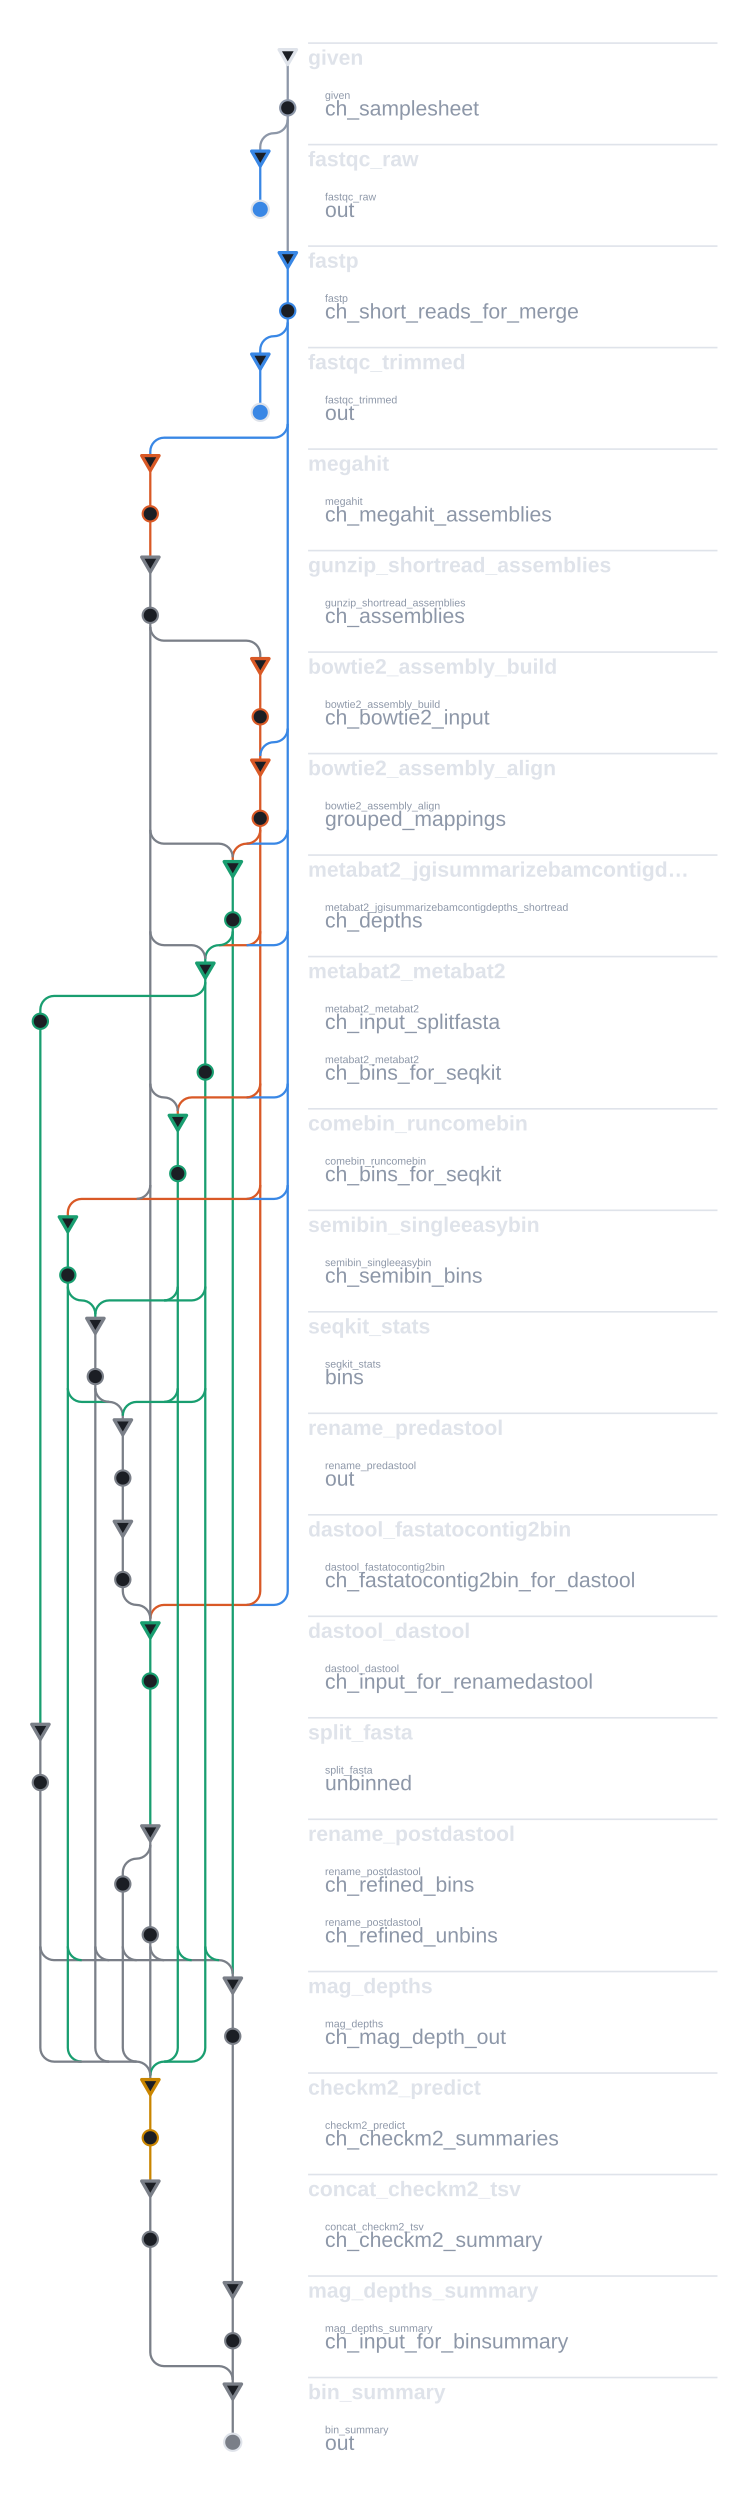
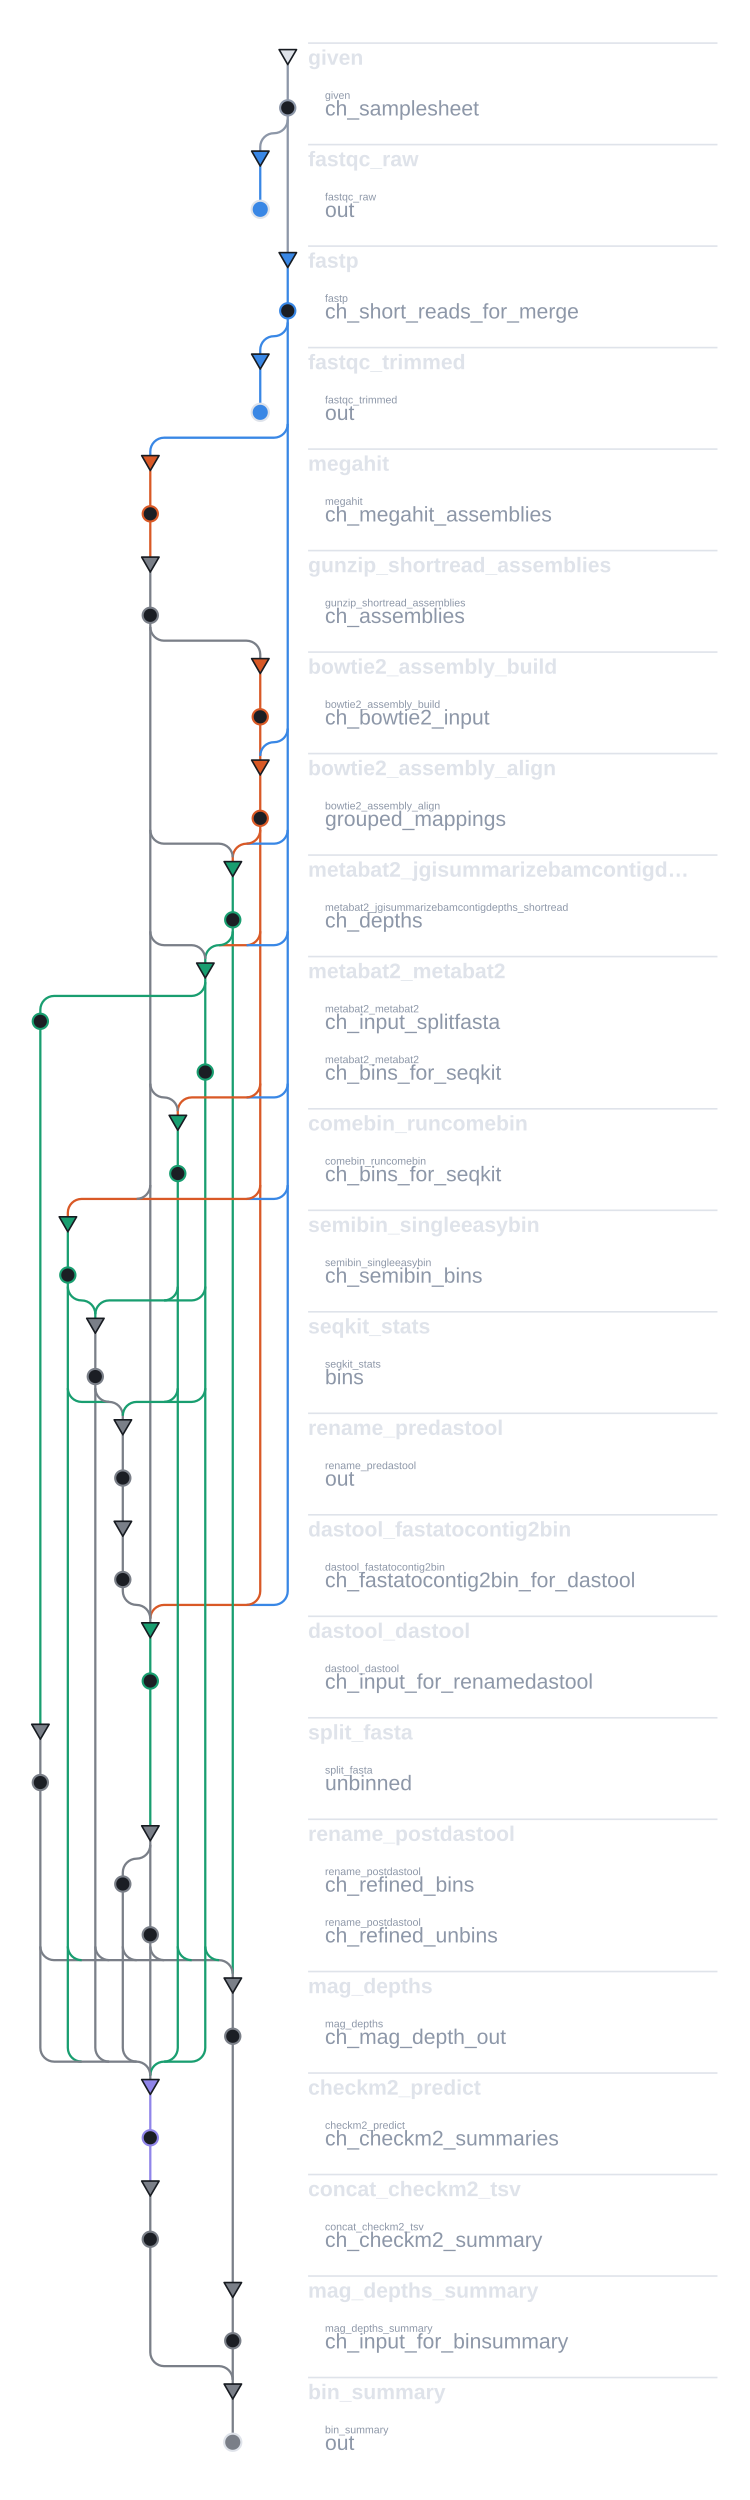
<svg xmlns="http://www.w3.org/2000/svg" width="461" height="1537" viewBox="0 0 461 1537">
  <g fill="none" stroke="#8D97A8" stroke-width="1.4" stroke-linejoin="round" stroke-linecap="butt">
    <path d="M 176.9,39.7 L 176.9,61.6" />
    <path d="M 176.9,71.0 L 176.9,73.5 L 176.9,155.3" />
    <path d="M 176.9,164.5 L 176.9,186.4" stroke="#3987e5" />
    <path d="M 176.9,195.8 L 176.9,198.2 L 176.9,260.6 L 176.9,447.9 L 176.9,510.2 L 176.9,572.6 L 176.9,666.2 L 176.9,728.6 L 176.9,978.2 A 8.5,8.5 0 0 1 168.5,986.7 L 151.6,986.7" stroke="#3987e5" />
    <path d="M 160.0,92.9 L 160.0,90.3 A 8.4,8.4 0 0 1 168.5,81.9 A 8.4,8.4 0 0 0 176.9,73.5" />
    <path d="M 160.0,102.1 L 160.0,123.4" stroke="#3987e5" />
    <path d="M 160.0,217.7 L 160.0,215.2 A 8.4,8.4 0 0 1 168.5,206.7 A 8.4,8.4 0 0 0 176.9,198.2" stroke="#3987e5" />
    <path d="M 160.0,226.9 L 160.0,248.2" stroke="#3987e5" />
    <path d="M 160.0,404.9 L 160.0,402.4 A 8.5,8.5 0 0 0 151.6,393.9 L 100.9,393.9 A 8.5,8.5 0 0 1 92.4,385.4" stroke="#7a7f88" />
    <path d="M 160.0,414.1 L 160.0,436.0" stroke="#d95926" />
    <path d="M 160.0,445.4 L 160.0,464.8 L 160.0,467.3" stroke="#d95926" />
    <path d="M 160.0,476.5 L 160.0,498.4" stroke="#d95926" />
    <path d="M 160.0,507.8 L 160.0,510.2 L 160.0,572.6 L 160.0,666.2 L 160.0,728.6 L 160.0,978.2 A 8.5,8.5 0 0 1 151.6,986.7 L 100.9,986.7 A 8.5,8.5 0 0 0 92.4,995.1" stroke="#d95926" />
    <path d="M 92.4,280.1 L 92.4,277.6 A 8.5,8.5 0 0 1 100.9,269.1 L 168.5,269.1 A 8.5,8.5 0 0 0 176.9,260.6" stroke="#3987e5" />
    <path d="M 92.4,289.3 L 92.4,311.2" stroke="#d95926" />
    <path d="M 92.4,320.6 L 92.4,342.5" stroke="#d95926" />
    <path d="M 92.4,351.7 L 92.4,373.6" stroke="#7a7f88" />
    <path d="M 92.4,383.0 L 92.4,385.4 L 92.4,510.2 L 92.4,572.6 L 92.4,666.2 L 92.4,728.6 L 92.4,995.1 L 92.4,997.7" stroke="#7a7f88" />
    <path d="M 92.4,1006.9 L 92.4,1028.8" stroke="#199e70" />
    <path d="M 92.4,1038.2 L 92.4,1122.5" stroke="#199e70" />
    <path d="M 92.4,1131.7 L 92.4,1134.2 L 92.4,1184.8" stroke="#7a7f88" />
    <path d="M 92.4,1194.2 L 92.4,1196.7 L 92.4,1276.0 L 92.4,1278.5" stroke="#7a7f88" />
-     <path d="M 92.4,1287.7 L 92.4,1309.6" stroke="#c98500" />
-     <path d="M 92.4,1319.0 L 92.4,1340.9" stroke="#c98500" />
+     <path d="M 92.4,1287.7 L 92.4,1309.6" stroke="#9085e9" />
+     <path d="M 92.4,1319.0 L 92.4,1340.9" stroke="#9085e9" />
    <path d="M 92.4,1350.1 L 92.4,1372.0" stroke="#7a7f88" />
    <path d="M 92.4,1381.4 L 92.4,1446.2 A 8.5,8.5 0 0 0 100.9,1454.7 L 134.7,1454.7 A 8.5,8.5 0 0 1 143.1,1463.2" stroke="#7a7f88" />
    <path d="M 151.6,518.7 L 168.5,518.7 A 8.5,8.5 0 0 0 176.9,510.2" stroke="#3987e5" />
    <path d="M 143.1,529.7 L 143.1,527.1 A 8.5,8.5 0 0 1 151.6,518.7 A 8.5,8.5 0 0 0 160.0,510.2" stroke="#d95926" />
    <path d="M 143.1,538.9 L 143.1,560.8" stroke="#199e70" />
    <path d="M 143.1,570.2 L 143.1,572.6 L 143.1,1213.5" stroke="#199e70" />
    <path d="M 143.1,1216.1 L 143.1,1213.5 A 8.5,8.5 0 0 0 134.7,1205.1 L 117.8,1205.1 L 100.9,1205.1 L 84.0,1205.1 L 67.1,1205.1 L 50.2,1205.1 L 33.3,1205.1 A 8.5,8.5 0 0 1 24.8,1196.7" stroke="#7a7f88" />
    <path d="M 143.1,1225.3 L 143.1,1247.2" stroke="#7a7f88" />
    <path d="M 143.1,1256.6 L 143.1,1403.3" stroke="#7a7f88" />
    <path d="M 143.1,1412.5 L 143.1,1434.4" stroke="#7a7f88" />
    <path d="M 143.1,1443.8 L 143.1,1463.2 L 143.1,1465.7" stroke="#7a7f88" />
    <path d="M 143.1,1474.9 L 143.1,1496.2" stroke="#7a7f88" />
    <path d="M 134.7,581.1 L 151.6,581.1 A 8.5,8.5 0 0 0 160.0,572.6" stroke="#d95926" />
    <path d="M 151.6,581.1 L 168.5,581.1 A 8.5,8.5 0 0 0 176.9,572.6" stroke="#3987e5" />
    <path d="M 126.2,592.1 L 126.2,589.5 A 8.4,8.4 0 0 1 134.7,581.1 A 8.4,8.4 0 0 0 143.1,572.6" stroke="#199e70" />
    <path d="M 126.2,601.3 L 126.2,603.9 L 126.2,654.4" stroke="#199e70" />
    <path d="M 126.2,663.8 L 126.2,791.0 L 126.2,853.5 L 126.2,1196.7 L 126.2,1259.0 A 8.5,8.5 0 0 1 117.8,1267.5 L 100.9,1267.5 A 8.5,8.5 0 0 0 92.4,1276.0" stroke="#199e70" />
    <path d="M 151.6,674.7 L 168.5,674.7 A 8.5,8.5 0 0 0 176.9,666.2" stroke="#3987e5" />
    <path d="M 109.3,685.7 L 109.3,683.1 A 8.5,8.5 0 0 1 117.8,674.7 L 151.6,674.7 A 8.5,8.5 0 0 0 160.0,666.2" stroke="#d95926" />
    <path d="M 109.3,694.9 L 109.3,716.8" stroke="#199e70" />
    <path d="M 109.3,726.2 L 109.3,791.0 L 109.3,853.5 L 109.3,1196.7 L 109.3,1259.0 A 8.5,8.5 0 0 1 100.9,1267.5" stroke="#199e70" />
    <path d="M 151.6,737.1 L 168.5,737.1 A 8.5,8.5 0 0 0 176.9,728.6" stroke="#3987e5" />
    <path d="M 41.7,748.1 L 41.7,745.5 A 8.5,8.5 0 0 1 50.2,737.1 L 84.0,737.1 L 151.6,737.1 A 8.5,8.5 0 0 0 160.0,728.6" stroke="#d95926" />
    <path d="M 41.7,757.3 L 41.7,779.2" stroke="#199e70" />
    <path d="M 41.7,788.6 L 41.7,791.0 L 41.7,853.5 L 41.7,1196.7 L 41.7,1259.0 A 8.5,8.5 0 0 0 50.2,1267.5" stroke="#199e70" />
    <path d="M 24.8,623.2 L 24.8,620.8 A 8.5,8.5 0 0 1 33.3,612.3 L 117.8,612.3 A 8.5,8.5 0 0 0 126.2,603.9" stroke="#199e70" />
    <path d="M 24.8,632.6 L 24.8,1060.1" stroke="#199e70" />
    <path d="M 24.8,1069.3 L 24.8,1091.2" stroke="#7a7f88" />
    <path d="M 24.8,1100.6 L 24.8,1196.7 L 24.8,1259.0 A 8.5,8.5 0 0 0 33.3,1267.5 L 50.2,1267.5 L 67.1,1267.5 L 84.0,1267.5 A 8.5,8.5 0 0 1 92.4,1276.0" stroke="#7a7f88" />
    <path d="M 58.6,810.5 L 58.6,808.0 A 8.5,8.5 0 0 1 67.1,799.5 L 100.9,799.5 L 117.8,799.5 A 8.5,8.5 0 0 0 126.2,791.0" stroke="#199e70" />
    <path d="M 58.6,819.7 L 58.6,841.6" stroke="#7a7f88" />
    <path d="M 58.6,851.0 L 58.6,853.5 L 58.6,1196.7 L 58.6,1259.0 A 8.5,8.5 0 0 0 67.1,1267.5" stroke="#7a7f88" />
    <path d="M 67.1,861.9 L 50.2,861.9 A 8.5,8.5 0 0 1 41.7,853.5" stroke="#199e70" />
    <path d="M 75.5,872.9 L 75.5,870.4 A 8.4,8.4 0 0 0 67.1,861.9 A 8.4,8.4 0 0 1 58.6,853.5" stroke="#7a7f88" />
    <path d="M 75.5,882.1 L 75.5,904.0" stroke="#7a7f88" />
    <path d="M 75.5,913.4 L 75.5,935.3" stroke="#7a7f88" />
    <path d="M 75.5,944.5 L 75.5,966.4" stroke="#7a7f88" />
    <path d="M 75.5,975.8 L 75.5,978.2 A 8.5,8.5 0 0 0 84.0,986.7 A 8.5,8.5 0 0 1 92.4,995.1" stroke="#7a7f88" />
    <path d="M 75.5,1153.6 L 75.5,1151.2 A 8.5,8.5 0 0 1 84.0,1142.7 A 8.5,8.5 0 0 0 92.4,1134.2" stroke="#7a7f88" />
    <path d="M 75.5,1163.0 L 75.5,1196.7 L 75.5,1259.0 A 8.5,8.5 0 0 0 84.0,1267.5" stroke="#7a7f88" />
    <path d="M 176.9,447.9 A 8.4,8.4 0 0 1 168.5,456.3 A 8.4,8.4 0 0 0 160.0,464.8" stroke="#3987e5" />
    <path d="M 92.4,510.2 A 8.5,8.5 0 0 0 100.9,518.7 L 134.7,518.7 A 8.5,8.5 0 0 1 143.1,527.1" stroke="#7a7f88" />
    <path d="M 92.4,572.6 A 8.5,8.5 0 0 0 100.9,581.1 L 117.8,581.1 A 8.5,8.5 0 0 1 126.2,589.5" stroke="#7a7f88" />
    <path d="M 92.4,666.2 A 8.5,8.5 0 0 0 100.9,674.7 A 8.5,8.5 0 0 1 109.3,683.1" stroke="#7a7f88" />
    <path d="M 92.4,728.6 A 8.5,8.5 0 0 1 84.0,737.1" stroke="#7a7f88" />
    <path d="M 126.2,853.5 A 8.5,8.5 0 0 1 117.8,861.9 L 100.9,861.9 L 84.0,861.9 A 8.5,8.5 0 0 0 75.5,870.4" stroke="#199e70" />
    <path d="M 126.2,1196.7 A 8.4,8.4 0 0 0 134.7,1205.1" stroke="#199e70" />
    <path d="M 109.3,791.0 A 8.5,8.5 0 0 1 100.9,799.5" stroke="#199e70" />
    <path d="M 109.3,853.5 A 8.5,8.5 0 0 1 100.9,861.9" stroke="#199e70" />
    <path d="M 109.3,1196.7 A 8.5,8.5 0 0 0 117.8,1205.1" stroke="#199e70" />
    <path d="M 41.7,791.0 A 8.4,8.4 0 0 0 50.2,799.5 A 8.4,8.4 0 0 1 58.6,808.0" stroke="#199e70" />
    <path d="M 41.7,1196.7 A 8.5,8.5 0 0 0 50.2,1205.1" stroke="#199e70" />
    <path d="M 58.6,1196.7 A 8.5,8.5 0 0 0 67.1,1205.1" stroke="#7a7f88" />
    <path d="M 75.5,1196.7 A 8.5,8.5 0 0 0 84.0,1205.1" stroke="#7a7f88" />
    <path d="M 92.4,1196.7 A 8.5,8.5 0 0 0 100.9,1205.1" stroke="#7a7f88" />
  </g>
  <g>
-     <polygon points="171.6,30.5 182.3,30.5 176.9,39.7" fill="#1B1E24" stroke="#DFE3EA" stroke-width="2.0" stroke-linejoin="round" />
+     <polygon points="171.6,30.5 182.3,30.5 176.9,39.7" fill="#dfe3ea" stroke="#171b21" stroke-width="1.0" stroke-linejoin="round" />
    <line x1="189.4" y1="26.5" x2="441.1" y2="26.5" stroke="#DFE3EA" stroke-width="1" />
    <text x="189.4" y="39.8" font-family="Arial" font-size="13" fill="#DFE3EA" font-weight="600" text-anchor="start">given</text>
  </g>
  <g>
    <circle cx="176.9" cy="66.3" r="4.7" fill="#1B1E24" stroke="#8D97A8" stroke-width="1.3" />
    <text x="199.8" y="60.8" font-family="Arial" font-size="6.5" fill="#8D97A8" text-anchor="start">given</text>
    <text x="199.8" y="71.0" font-family="Arial" font-size="13" fill="#8D97A8" font-weight="normal" text-anchor="start">ch_samplesheet</text>
  </g>
  <g>
-     <polygon points="154.7,92.9 165.4,92.9 160.0,102.1" fill="#1B1E24" stroke="#3987e5" stroke-width="2.0" stroke-linejoin="round" />
+     <polygon points="154.7,92.9 165.4,92.9 160.0,102.1" fill="#3987e5" stroke="#171b21" stroke-width="1.0" stroke-linejoin="round" />
    <line x1="189.4" y1="88.9" x2="441.1" y2="88.9" stroke="#DFE3EA" stroke-width="1" />
    <text x="189.4" y="102.2" font-family="Arial" font-size="13" fill="#DFE3EA" font-weight="600" text-anchor="start">fastqc_raw</text>
  </g>
  <g>
    <circle cx="160.0" cy="128.7" r="5.3" fill="#3987e5" stroke="#DFE3EA" stroke-width="1.3" />
    <text x="199.8" y="123.2" font-family="Arial" font-size="6.5" fill="#8D97A8" text-anchor="start">fastqc_raw</text>
    <text x="199.8" y="133.4" font-family="Arial" font-size="13" fill="#8D97A8" font-weight="normal" text-anchor="start">out</text>
  </g>
  <g>
-     <polygon points="171.6,155.3 182.3,155.3 176.9,164.5" fill="#1B1E24" stroke="#3987e5" stroke-width="2.0" stroke-linejoin="round" />
+     <polygon points="171.6,155.3 182.3,155.3 176.9,164.5" fill="#3987e5" stroke="#171b21" stroke-width="1.0" stroke-linejoin="round" />
    <line x1="189.4" y1="151.3" x2="441.1" y2="151.3" stroke="#DFE3EA" stroke-width="1" />
    <text x="189.4" y="164.6" font-family="Arial" font-size="13" fill="#DFE3EA" font-weight="600" text-anchor="start">fastp</text>
  </g>
  <g>
    <circle cx="176.9" cy="191.1" r="4.7" fill="#1B1E24" stroke="#3987e5" stroke-width="1.3" />
    <text x="199.8" y="185.6" font-family="Arial" font-size="6.5" fill="#8D97A8" text-anchor="start">fastp</text>
    <text x="199.8" y="195.8" font-family="Arial" font-size="13" fill="#8D97A8" font-weight="normal" text-anchor="start">ch_short_reads_for_merge</text>
  </g>
  <g>
-     <polygon points="154.7,217.7 165.4,217.7 160.0,226.9" fill="#1B1E24" stroke="#3987e5" stroke-width="2.0" stroke-linejoin="round" />
+     <polygon points="154.7,217.7 165.4,217.7 160.0,226.9" fill="#3987e5" stroke="#171b21" stroke-width="1.0" stroke-linejoin="round" />
    <line x1="189.4" y1="213.7" x2="441.1" y2="213.7" stroke="#DFE3EA" stroke-width="1" />
    <text x="189.4" y="227.0" font-family="Arial" font-size="13" fill="#DFE3EA" font-weight="600" text-anchor="start">fastqc_trimmed</text>
  </g>
  <g>
    <circle cx="160.0" cy="253.5" r="5.3" fill="#3987e5" stroke="#DFE3EA" stroke-width="1.3" />
    <text x="199.8" y="248.0" font-family="Arial" font-size="6.5" fill="#8D97A8" text-anchor="start">fastqc_trimmed</text>
    <text x="199.8" y="258.2" font-family="Arial" font-size="13" fill="#8D97A8" font-weight="normal" text-anchor="start">out</text>
  </g>
  <g>
-     <polygon points="87.1,280.1 97.8,280.1 92.4,289.3" fill="#1B1E24" stroke="#d95926" stroke-width="2.0" stroke-linejoin="round" />
+     <polygon points="87.1,280.1 97.8,280.1 92.4,289.3" fill="#d95926" stroke="#171b21" stroke-width="1.0" stroke-linejoin="round" />
    <line x1="189.4" y1="276.1" x2="441.1" y2="276.1" stroke="#DFE3EA" stroke-width="1" />
    <text x="189.4" y="289.4" font-family="Arial" font-size="13" fill="#DFE3EA" font-weight="600" text-anchor="start">megahit</text>
  </g>
  <g>
    <circle cx="92.4" cy="315.9" r="4.7" fill="#1B1E24" stroke="#d95926" stroke-width="1.3" />
    <text x="199.8" y="310.4" font-family="Arial" font-size="6.5" fill="#8D97A8" text-anchor="start">megahit</text>
    <text x="199.8" y="320.6" font-family="Arial" font-size="13" fill="#8D97A8" font-weight="normal" text-anchor="start">ch_megahit_assemblies</text>
  </g>
  <g>
-     <polygon points="87.1,342.5 97.8,342.5 92.4,351.7" fill="#1B1E24" stroke="#7a7f88" stroke-width="2.0" stroke-linejoin="round" />
+     <polygon points="87.1,342.5 97.8,342.5 92.4,351.7" fill="#7a7f88" stroke="#171b21" stroke-width="1.0" stroke-linejoin="round" />
    <line x1="189.4" y1="338.5" x2="441.1" y2="338.5" stroke="#DFE3EA" stroke-width="1" />
    <text x="189.4" y="351.8" font-family="Arial" font-size="13" fill="#DFE3EA" font-weight="600" text-anchor="start">gunzip_shortread_assemblies</text>
  </g>
  <g>
    <circle cx="92.4" cy="378.3" r="4.7" fill="#1B1E24" stroke="#7a7f88" stroke-width="1.3" />
    <text x="199.8" y="372.8" font-family="Arial" font-size="6.5" fill="#8D97A8" text-anchor="start">gunzip_shortread_assemblies</text>
    <text x="199.8" y="383.0" font-family="Arial" font-size="13" fill="#8D97A8" font-weight="normal" text-anchor="start">ch_assemblies</text>
  </g>
  <g>
-     <polygon points="154.7,404.9 165.4,404.9 160.0,414.1" fill="#1B1E24" stroke="#d95926" stroke-width="2.0" stroke-linejoin="round" />
+     <polygon points="154.7,404.9 165.4,404.9 160.0,414.1" fill="#d95926" stroke="#171b21" stroke-width="1.0" stroke-linejoin="round" />
    <line x1="189.4" y1="400.9" x2="441.1" y2="400.9" stroke="#DFE3EA" stroke-width="1" />
    <text x="189.4" y="414.2" font-family="Arial" font-size="13" fill="#DFE3EA" font-weight="600" text-anchor="start">bowtie2_assembly_build</text>
  </g>
  <g>
    <circle cx="160.0" cy="440.7" r="4.7" fill="#1B1E24" stroke="#d95926" stroke-width="1.3" />
    <text x="199.8" y="435.2" font-family="Arial" font-size="6.5" fill="#8D97A8" text-anchor="start">bowtie2_assembly_build</text>
    <text x="199.8" y="445.4" font-family="Arial" font-size="13" fill="#8D97A8" font-weight="normal" text-anchor="start">ch_bowtie2_input</text>
  </g>
  <g>
-     <polygon points="154.7,467.3 165.4,467.3 160.0,476.5" fill="#1B1E24" stroke="#d95926" stroke-width="2.0" stroke-linejoin="round" />
+     <polygon points="154.7,467.3 165.4,467.3 160.0,476.5" fill="#d95926" stroke="#171b21" stroke-width="1.0" stroke-linejoin="round" />
    <line x1="189.4" y1="463.3" x2="441.1" y2="463.3" stroke="#DFE3EA" stroke-width="1" />
    <text x="189.4" y="476.6" font-family="Arial" font-size="13" fill="#DFE3EA" font-weight="600" text-anchor="start">bowtie2_assembly_align</text>
  </g>
  <g>
    <circle cx="160.0" cy="503.1" r="4.7" fill="#1B1E24" stroke="#d95926" stroke-width="1.3" />
    <text x="199.8" y="497.6" font-family="Arial" font-size="6.5" fill="#8D97A8" text-anchor="start">bowtie2_assembly_align</text>
    <text x="199.8" y="507.8" font-family="Arial" font-size="13" fill="#8D97A8" font-weight="normal" text-anchor="start">grouped_mappings</text>
  </g>
  <g>
-     <polygon points="137.8,529.7 148.5,529.7 143.1,538.9" fill="#1B1E24" stroke="#199e70" stroke-width="2.0" stroke-linejoin="round" />
+     <polygon points="137.8,529.7 148.5,529.7 143.1,538.9" fill="#199e70" stroke="#171b21" stroke-width="1.0" stroke-linejoin="round" />
    <line x1="189.4" y1="525.7" x2="441.1" y2="525.7" stroke="#DFE3EA" stroke-width="1" />
    <text x="189.4" y="539.0" font-family="Arial" font-size="13" fill="#DFE3EA" font-weight="600" text-anchor="start">metabat2_jgisummarizebamcontigd…</text>
  </g>
  <g>
    <circle cx="143.1" cy="565.5" r="4.7" fill="#1B1E24" stroke="#199e70" stroke-width="1.3" />
    <text x="199.8" y="560.0" font-family="Arial" font-size="6.5" fill="#8D97A8" text-anchor="start">metabat2_jgisummarizebamcontigdepths_shortread</text>
    <text x="199.8" y="570.2" font-family="Arial" font-size="13" fill="#8D97A8" font-weight="normal" text-anchor="start">ch_depths</text>
  </g>
  <g>
-     <polygon points="120.9,592.1 131.6,592.1 126.2,601.3" fill="#1B1E24" stroke="#199e70" stroke-width="2.0" stroke-linejoin="round" />
+     <polygon points="120.9,592.1 131.6,592.1 126.2,601.3" fill="#199e70" stroke="#171b21" stroke-width="1.0" stroke-linejoin="round" />
    <line x1="189.4" y1="588.1" x2="441.1" y2="588.1" stroke="#DFE3EA" stroke-width="1" />
    <text x="189.4" y="601.4" font-family="Arial" font-size="13" fill="#DFE3EA" font-weight="600" text-anchor="start">metabat2_metabat2</text>
  </g>
  <g>
    <circle cx="24.8" cy="627.9" r="4.7" fill="#1B1E24" stroke="#199e70" stroke-width="1.3" />
    <text x="199.8" y="622.4" font-family="Arial" font-size="6.5" fill="#8D97A8" text-anchor="start">metabat2_metabat2</text>
    <text x="199.8" y="632.6" font-family="Arial" font-size="13" fill="#8D97A8" font-weight="normal" text-anchor="start">ch_input_splitfasta</text>
  </g>
  <g>
    <circle cx="126.2" cy="659.1" r="4.7" fill="#1B1E24" stroke="#199e70" stroke-width="1.3" />
    <text x="199.8" y="653.6" font-family="Arial" font-size="6.5" fill="#8D97A8" text-anchor="start">metabat2_metabat2</text>
    <text x="199.8" y="663.8" font-family="Arial" font-size="13" fill="#8D97A8" font-weight="normal" text-anchor="start">ch_bins_for_seqkit</text>
  </g>
  <g>
-     <polygon points="104.0,685.7 114.7,685.7 109.3,694.9" fill="#1B1E24" stroke="#199e70" stroke-width="2.0" stroke-linejoin="round" />
+     <polygon points="104.0,685.7 114.7,685.7 109.3,694.9" fill="#199e70" stroke="#171b21" stroke-width="1.0" stroke-linejoin="round" />
    <line x1="189.4" y1="681.7" x2="441.1" y2="681.7" stroke="#DFE3EA" stroke-width="1" />
    <text x="189.4" y="695.0" font-family="Arial" font-size="13" fill="#DFE3EA" font-weight="600" text-anchor="start">comebin_runcomebin</text>
  </g>
  <g>
    <circle cx="109.3" cy="721.5" r="4.7" fill="#1B1E24" stroke="#199e70" stroke-width="1.3" />
    <text x="199.8" y="716.0" font-family="Arial" font-size="6.5" fill="#8D97A8" text-anchor="start">comebin_runcomebin</text>
    <text x="199.8" y="726.2" font-family="Arial" font-size="13" fill="#8D97A8" font-weight="normal" text-anchor="start">ch_bins_for_seqkit</text>
  </g>
  <g>
-     <polygon points="36.4,748.1 47.1,748.1 41.7,757.3" fill="#1B1E24" stroke="#199e70" stroke-width="2.0" stroke-linejoin="round" />
+     <polygon points="36.4,748.1 47.1,748.1 41.7,757.3" fill="#199e70" stroke="#171b21" stroke-width="1.0" stroke-linejoin="round" />
    <line x1="189.4" y1="744.1" x2="441.1" y2="744.1" stroke="#DFE3EA" stroke-width="1" />
    <text x="189.4" y="757.4" font-family="Arial" font-size="13" fill="#DFE3EA" font-weight="600" text-anchor="start">semibin_singleeasybin</text>
  </g>
  <g>
    <circle cx="41.7" cy="783.9" r="4.7" fill="#1B1E24" stroke="#199e70" stroke-width="1.3" />
    <text x="199.8" y="778.4" font-family="Arial" font-size="6.5" fill="#8D97A8" text-anchor="start">semibin_singleeasybin</text>
    <text x="199.8" y="788.6" font-family="Arial" font-size="13" fill="#8D97A8" font-weight="normal" text-anchor="start">ch_semibin_bins</text>
  </g>
  <g>
-     <polygon points="53.3,810.5 64.0,810.5 58.6,819.7" fill="#1B1E24" stroke="#7a7f88" stroke-width="2.0" stroke-linejoin="round" />
+     <polygon points="53.3,810.5 64.0,810.5 58.6,819.7" fill="#7a7f88" stroke="#171b21" stroke-width="1.0" stroke-linejoin="round" />
    <line x1="189.4" y1="806.5" x2="441.1" y2="806.5" stroke="#DFE3EA" stroke-width="1" />
    <text x="189.4" y="819.8" font-family="Arial" font-size="13" fill="#DFE3EA" font-weight="600" text-anchor="start">seqkit_stats</text>
  </g>
  <g>
    <circle cx="58.6" cy="846.3" r="4.7" fill="#1B1E24" stroke="#7a7f88" stroke-width="1.3" />
    <text x="199.8" y="840.8" font-family="Arial" font-size="6.5" fill="#8D97A8" text-anchor="start">seqkit_stats</text>
    <text x="199.8" y="851.0" font-family="Arial" font-size="13" fill="#8D97A8" font-weight="normal" text-anchor="start">bins</text>
  </g>
  <g>
-     <polygon points="70.2,872.9 80.9,872.9 75.5,882.1" fill="#1B1E24" stroke="#7a7f88" stroke-width="2.0" stroke-linejoin="round" />
+     <polygon points="70.2,872.9 80.9,872.9 75.5,882.1" fill="#7a7f88" stroke="#171b21" stroke-width="1.0" stroke-linejoin="round" />
    <line x1="189.4" y1="868.9" x2="441.1" y2="868.9" stroke="#DFE3EA" stroke-width="1" />
    <text x="189.4" y="882.2" font-family="Arial" font-size="13" fill="#DFE3EA" font-weight="600" text-anchor="start">rename_predastool</text>
  </g>
  <g>
    <circle cx="75.5" cy="908.7" r="4.7" fill="#1B1E24" stroke="#7a7f88" stroke-width="1.3" />
    <text x="199.8" y="903.2" font-family="Arial" font-size="6.5" fill="#8D97A8" text-anchor="start">rename_predastool</text>
    <text x="199.8" y="913.4" font-family="Arial" font-size="13" fill="#8D97A8" font-weight="normal" text-anchor="start">out</text>
  </g>
  <g>
-     <polygon points="70.2,935.3 80.9,935.3 75.5,944.5" fill="#1B1E24" stroke="#7a7f88" stroke-width="2.0" stroke-linejoin="round" />
+     <polygon points="70.2,935.3 80.9,935.3 75.5,944.5" fill="#7a7f88" stroke="#171b21" stroke-width="1.0" stroke-linejoin="round" />
    <line x1="189.4" y1="931.3" x2="441.1" y2="931.3" stroke="#DFE3EA" stroke-width="1" />
    <text x="189.4" y="944.6" font-family="Arial" font-size="13" fill="#DFE3EA" font-weight="600" text-anchor="start">dastool_fastatocontig2bin</text>
  </g>
  <g>
    <circle cx="75.5" cy="971.1" r="4.7" fill="#1B1E24" stroke="#7a7f88" stroke-width="1.3" />
    <text x="199.8" y="965.6" font-family="Arial" font-size="6.5" fill="#8D97A8" text-anchor="start">dastool_fastatocontig2bin</text>
    <text x="199.8" y="975.8" font-family="Arial" font-size="13" fill="#8D97A8" font-weight="normal" text-anchor="start">ch_fastatocontig2bin_for_dastool</text>
  </g>
  <g>
-     <polygon points="87.1,997.7 97.8,997.7 92.4,1006.9" fill="#1B1E24" stroke="#199e70" stroke-width="2.0" stroke-linejoin="round" />
+     <polygon points="87.1,997.7 97.8,997.7 92.4,1006.9" fill="#199e70" stroke="#171b21" stroke-width="1.0" stroke-linejoin="round" />
    <line x1="189.4" y1="993.7" x2="441.1" y2="993.7" stroke="#DFE3EA" stroke-width="1" />
    <text x="189.4" y="1007.0" font-family="Arial" font-size="13" fill="#DFE3EA" font-weight="600" text-anchor="start">dastool_dastool</text>
  </g>
  <g>
    <circle cx="92.4" cy="1033.5" r="4.7" fill="#1B1E24" stroke="#199e70" stroke-width="1.3" />
    <text x="199.8" y="1028.0" font-family="Arial" font-size="6.5" fill="#8D97A8" text-anchor="start">dastool_dastool</text>
    <text x="199.8" y="1038.2" font-family="Arial" font-size="13" fill="#8D97A8" font-weight="normal" text-anchor="start">ch_input_for_renamedastool</text>
  </g>
  <g>
-     <polygon points="19.5,1060.1 30.2,1060.1 24.8,1069.3" fill="#1B1E24" stroke="#7a7f88" stroke-width="2.0" stroke-linejoin="round" />
+     <polygon points="19.5,1060.1 30.2,1060.1 24.8,1069.3" fill="#7a7f88" stroke="#171b21" stroke-width="1.0" stroke-linejoin="round" />
    <line x1="189.4" y1="1056.1" x2="441.1" y2="1056.1" stroke="#DFE3EA" stroke-width="1" />
    <text x="189.4" y="1069.4" font-family="Arial" font-size="13" fill="#DFE3EA" font-weight="600" text-anchor="start">split_fasta</text>
  </g>
  <g>
    <circle cx="24.8" cy="1095.9" r="4.7" fill="#1B1E24" stroke="#7a7f88" stroke-width="1.3" />
    <text x="199.8" y="1090.4" font-family="Arial" font-size="6.5" fill="#8D97A8" text-anchor="start">split_fasta</text>
    <text x="199.8" y="1100.6" font-family="Arial" font-size="13" fill="#8D97A8" font-weight="normal" text-anchor="start">unbinned</text>
  </g>
  <g>
-     <polygon points="87.1,1122.5 97.8,1122.5 92.4,1131.7" fill="#1B1E24" stroke="#7a7f88" stroke-width="2.0" stroke-linejoin="round" />
+     <polygon points="87.1,1122.5 97.8,1122.5 92.4,1131.7" fill="#7a7f88" stroke="#171b21" stroke-width="1.0" stroke-linejoin="round" />
    <line x1="189.4" y1="1118.5" x2="441.1" y2="1118.5" stroke="#DFE3EA" stroke-width="1" />
    <text x="189.4" y="1131.8" font-family="Arial" font-size="13" fill="#DFE3EA" font-weight="600" text-anchor="start">rename_postdastool</text>
  </g>
  <g>
    <circle cx="75.5" cy="1158.3" r="4.7" fill="#1B1E24" stroke="#7a7f88" stroke-width="1.3" />
    <text x="199.8" y="1152.8" font-family="Arial" font-size="6.5" fill="#8D97A8" text-anchor="start">rename_postdastool</text>
    <text x="199.8" y="1163.0" font-family="Arial" font-size="13" fill="#8D97A8" font-weight="normal" text-anchor="start">ch_refined_bins</text>
  </g>
  <g>
    <circle cx="92.4" cy="1189.5" r="4.7" fill="#1B1E24" stroke="#7a7f88" stroke-width="1.3" />
    <text x="199.8" y="1184.0" font-family="Arial" font-size="6.5" fill="#8D97A8" text-anchor="start">rename_postdastool</text>
    <text x="199.8" y="1194.2" font-family="Arial" font-size="13" fill="#8D97A8" font-weight="normal" text-anchor="start">ch_refined_unbins</text>
  </g>
  <g>
-     <polygon points="137.8,1216.1 148.5,1216.1 143.1,1225.3" fill="#1B1E24" stroke="#7a7f88" stroke-width="2.0" stroke-linejoin="round" />
+     <polygon points="137.8,1216.1 148.5,1216.1 143.1,1225.3" fill="#7a7f88" stroke="#171b21" stroke-width="1.0" stroke-linejoin="round" />
    <line x1="189.4" y1="1212.1" x2="441.1" y2="1212.1" stroke="#DFE3EA" stroke-width="1" />
    <text x="189.4" y="1225.4" font-family="Arial" font-size="13" fill="#DFE3EA" font-weight="600" text-anchor="start">mag_depths</text>
  </g>
  <g>
    <circle cx="143.1" cy="1251.9" r="4.7" fill="#1B1E24" stroke="#7a7f88" stroke-width="1.3" />
    <text x="199.8" y="1246.4" font-family="Arial" font-size="6.5" fill="#8D97A8" text-anchor="start">mag_depths</text>
    <text x="199.8" y="1256.6" font-family="Arial" font-size="13" fill="#8D97A8" font-weight="normal" text-anchor="start">ch_mag_depth_out</text>
  </g>
  <g>
-     <polygon points="87.1,1278.5 97.8,1278.5 92.4,1287.7" fill="#1B1E24" stroke="#c98500" stroke-width="2.0" stroke-linejoin="round" />
+     <polygon points="87.1,1278.5 97.8,1278.5 92.4,1287.7" fill="#9085e9" stroke="#171b21" stroke-width="1.0" stroke-linejoin="round" />
    <line x1="189.4" y1="1274.5" x2="441.1" y2="1274.5" stroke="#DFE3EA" stroke-width="1" />
    <text x="189.4" y="1287.8" font-family="Arial" font-size="13" fill="#DFE3EA" font-weight="600" text-anchor="start">checkm2_predict</text>
  </g>
  <g>
-     <circle cx="92.4" cy="1314.3" r="4.7" fill="#1B1E24" stroke="#c98500" stroke-width="1.3" />
+     <circle cx="92.4" cy="1314.3" r="4.7" fill="#1B1E24" stroke="#9085e9" stroke-width="1.3" />
    <text x="199.8" y="1308.8" font-family="Arial" font-size="6.5" fill="#8D97A8" text-anchor="start">checkm2_predict</text>
    <text x="199.8" y="1319.0" font-family="Arial" font-size="13" fill="#8D97A8" font-weight="normal" text-anchor="start">ch_checkm2_summaries</text>
  </g>
  <g>
-     <polygon points="87.1,1340.9 97.8,1340.9 92.4,1350.1" fill="#1B1E24" stroke="#7a7f88" stroke-width="2.0" stroke-linejoin="round" />
+     <polygon points="87.1,1340.9 97.8,1340.9 92.4,1350.1" fill="#7a7f88" stroke="#171b21" stroke-width="1.0" stroke-linejoin="round" />
    <line x1="189.4" y1="1336.9" x2="441.1" y2="1336.9" stroke="#DFE3EA" stroke-width="1" />
    <text x="189.4" y="1350.2" font-family="Arial" font-size="13" fill="#DFE3EA" font-weight="600" text-anchor="start">concat_checkm2_tsv</text>
  </g>
  <g>
    <circle cx="92.4" cy="1376.7" r="4.7" fill="#1B1E24" stroke="#7a7f88" stroke-width="1.3" />
    <text x="199.8" y="1371.2" font-family="Arial" font-size="6.5" fill="#8D97A8" text-anchor="start">concat_checkm2_tsv</text>
    <text x="199.8" y="1381.4" font-family="Arial" font-size="13" fill="#8D97A8" font-weight="normal" text-anchor="start">ch_checkm2_summary</text>
  </g>
  <g>
-     <polygon points="137.8,1403.3 148.5,1403.3 143.1,1412.5" fill="#1B1E24" stroke="#7a7f88" stroke-width="2.0" stroke-linejoin="round" />
+     <polygon points="137.8,1403.3 148.5,1403.3 143.1,1412.5" fill="#7a7f88" stroke="#171b21" stroke-width="1.0" stroke-linejoin="round" />
    <line x1="189.4" y1="1399.3" x2="441.1" y2="1399.3" stroke="#DFE3EA" stroke-width="1" />
    <text x="189.4" y="1412.6" font-family="Arial" font-size="13" fill="#DFE3EA" font-weight="600" text-anchor="start">mag_depths_summary</text>
  </g>
  <g>
    <circle cx="143.1" cy="1439.1" r="4.7" fill="#1B1E24" stroke="#7a7f88" stroke-width="1.3" />
    <text x="199.8" y="1433.6" font-family="Arial" font-size="6.5" fill="#8D97A8" text-anchor="start">mag_depths_summary</text>
    <text x="199.8" y="1443.8" font-family="Arial" font-size="13" fill="#8D97A8" font-weight="normal" text-anchor="start">ch_input_for_binsummary</text>
  </g>
  <g>
-     <polygon points="137.8,1465.7 148.5,1465.7 143.1,1474.9" fill="#1B1E24" stroke="#7a7f88" stroke-width="2.0" stroke-linejoin="round" />
+     <polygon points="137.8,1465.7 148.5,1465.7 143.1,1474.9" fill="#7a7f88" stroke="#171b21" stroke-width="1.0" stroke-linejoin="round" />
    <line x1="189.4" y1="1461.7" x2="441.1" y2="1461.7" stroke="#DFE3EA" stroke-width="1" />
    <text x="189.4" y="1475.0" font-family="Arial" font-size="13" fill="#DFE3EA" font-weight="600" text-anchor="start">bin_summary</text>
  </g>
  <g>
    <circle cx="143.1" cy="1501.5" r="5.3" fill="#7a7f88" stroke="#DFE3EA" stroke-width="1.3" />
    <text x="199.8" y="1496.0" font-family="Arial" font-size="6.5" fill="#8D97A8" text-anchor="start">bin_summary</text>
    <text x="199.8" y="1506.2" font-family="Arial" font-size="13" fill="#8D97A8" font-weight="normal" text-anchor="start">out</text>
  </g>
</svg>
